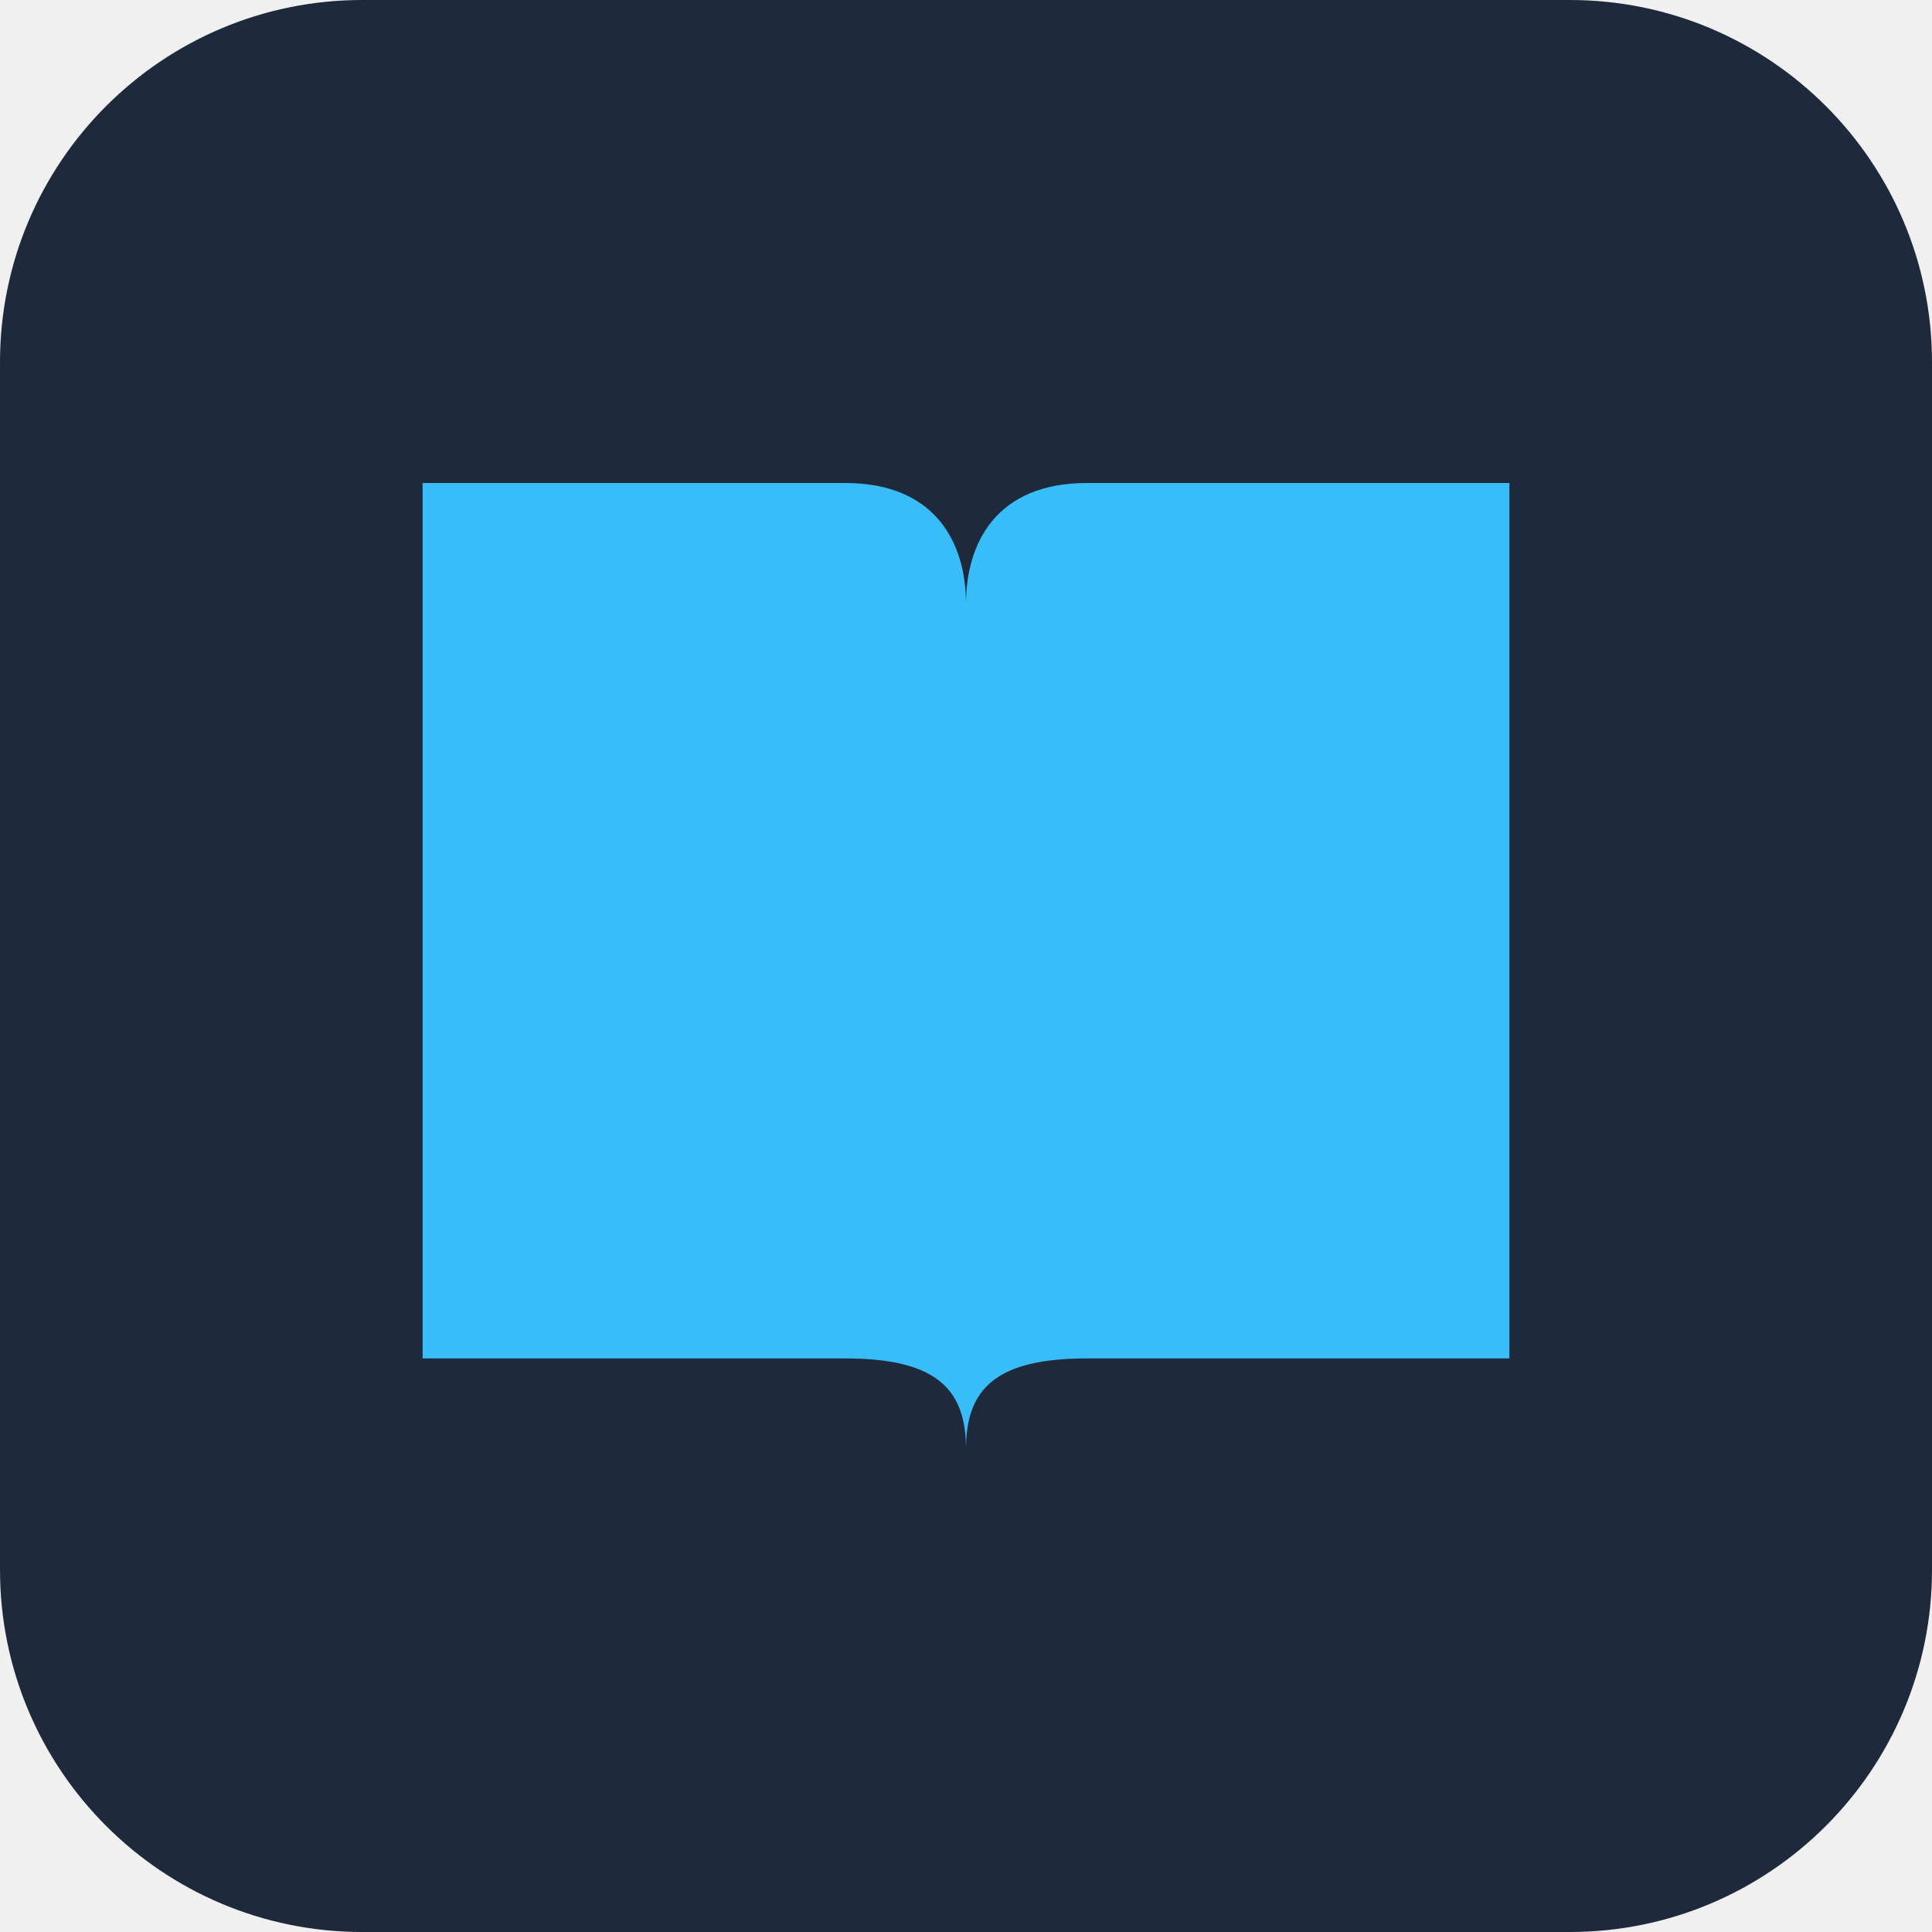
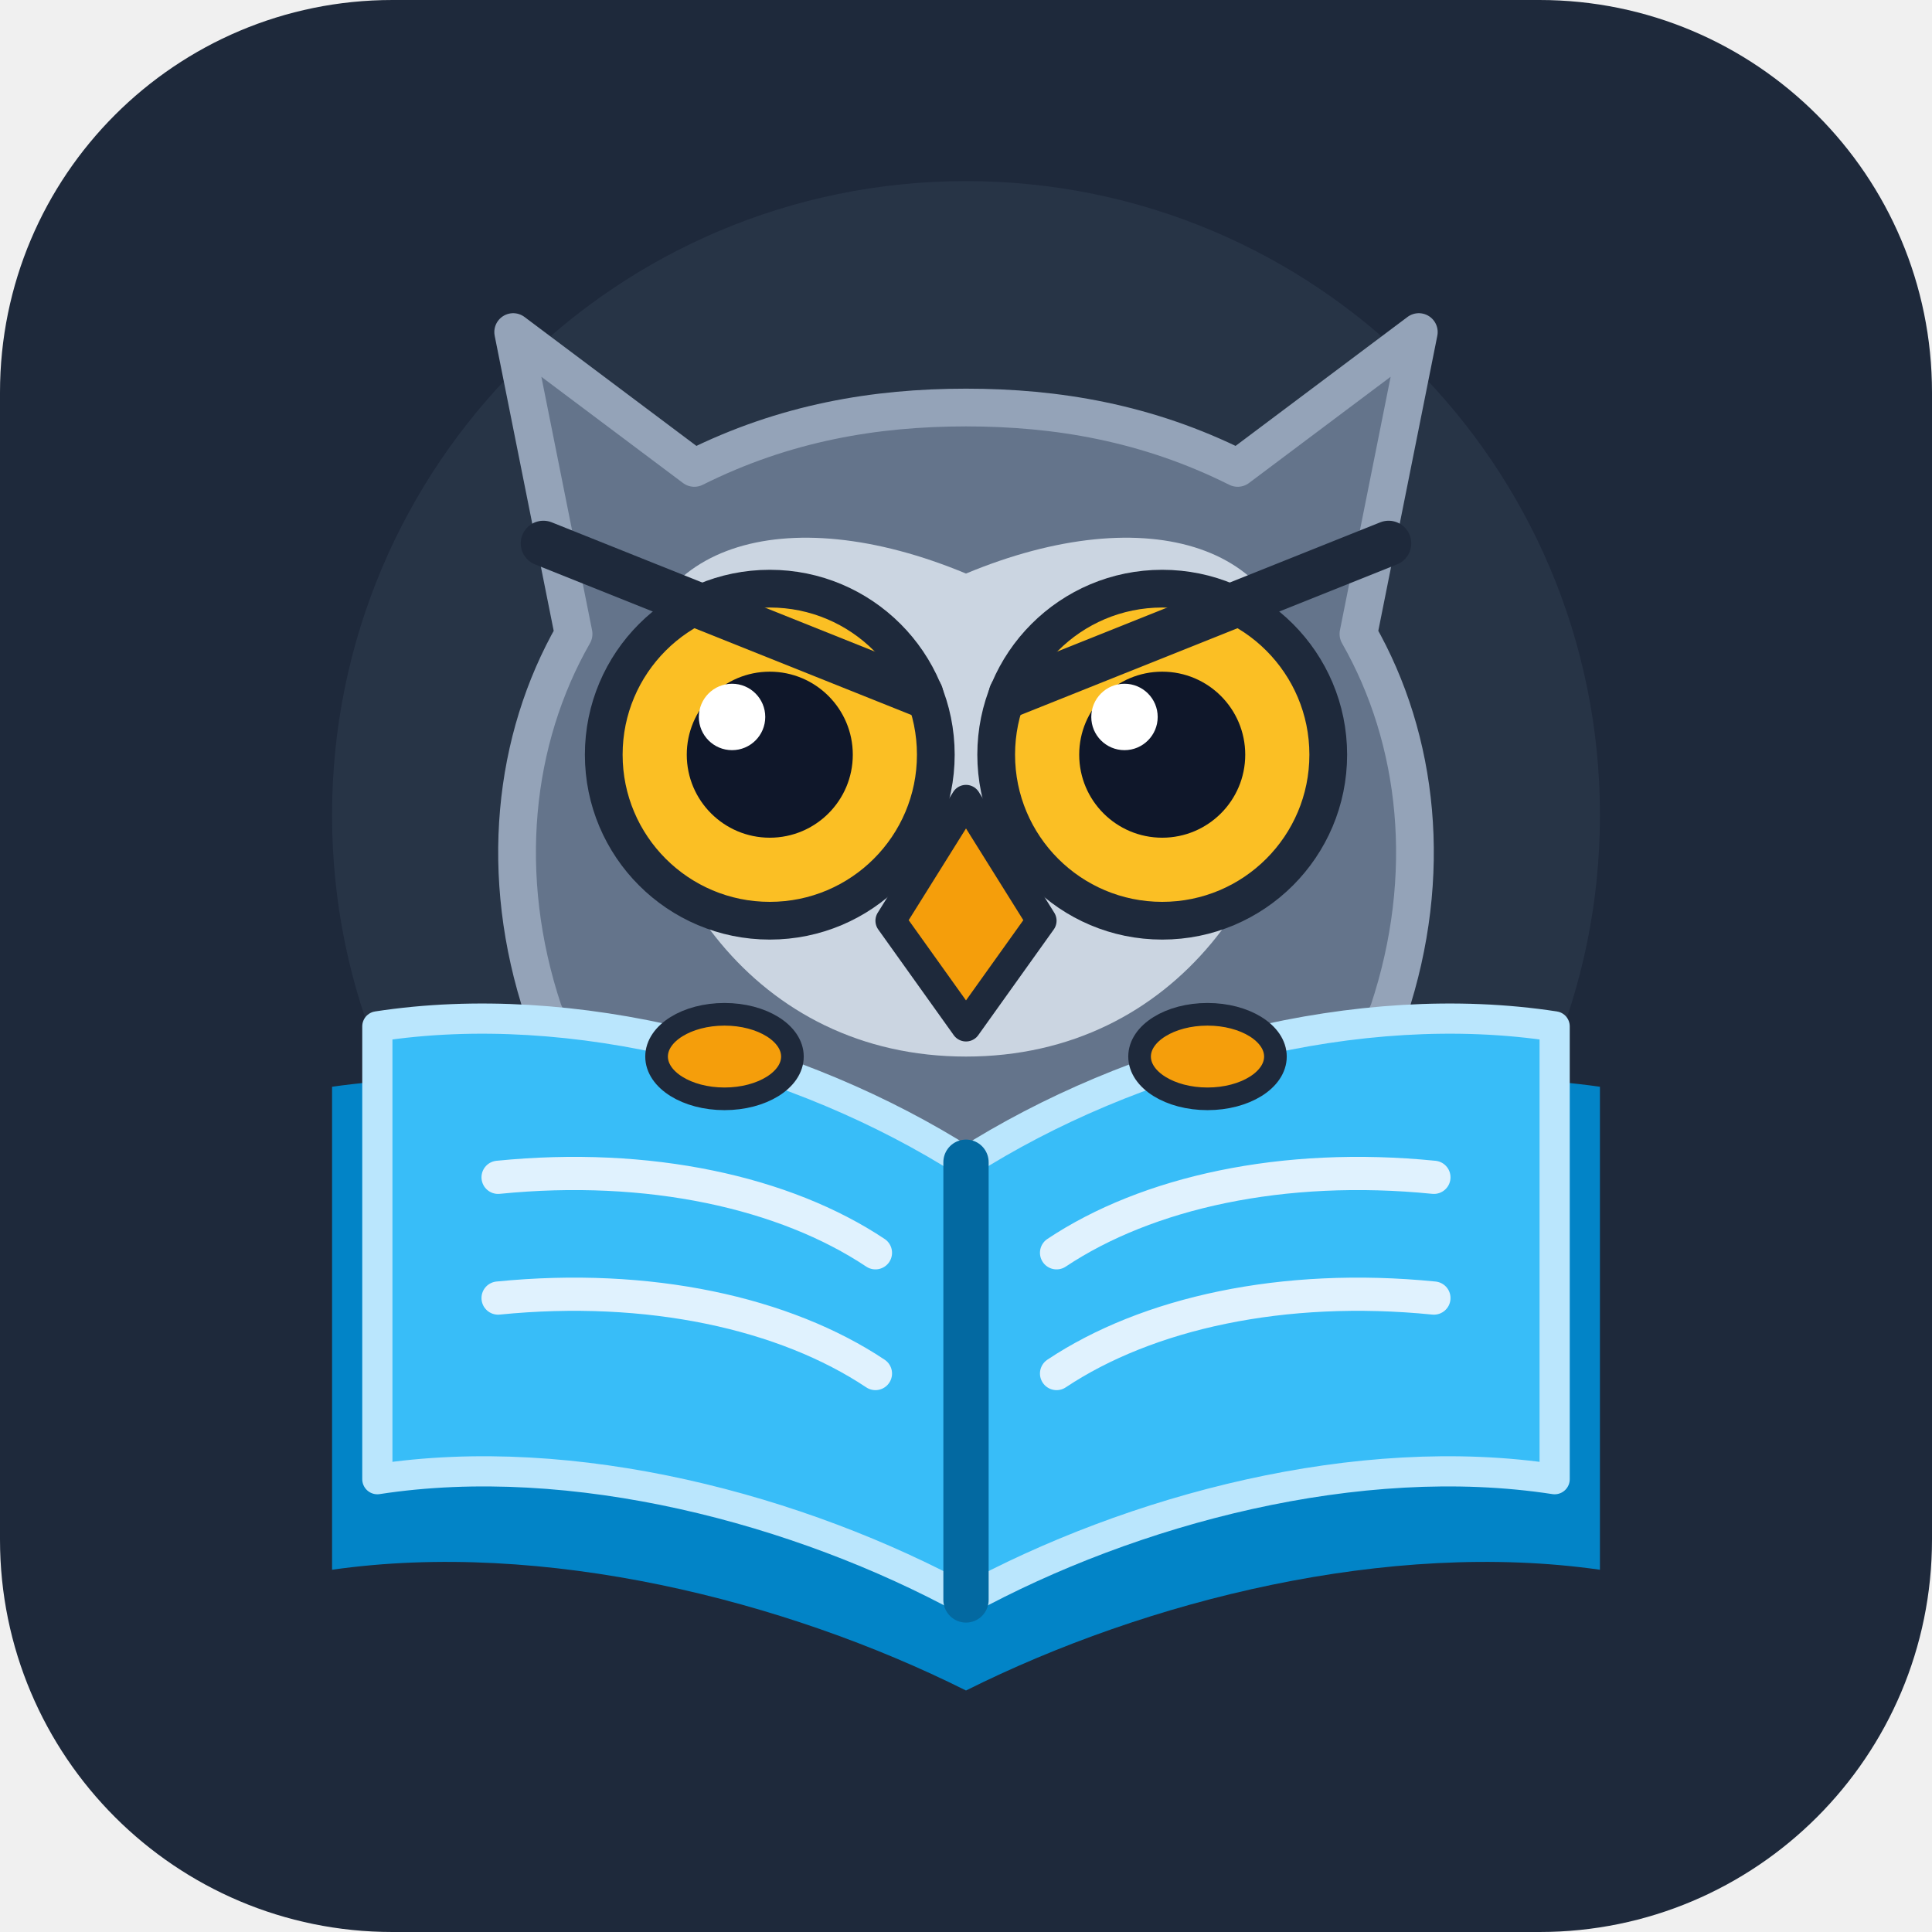
- <svg xmlns="http://www.w3.org/2000/svg" viewBox="0 0 128 128">
-   <rect width="128" height="128" rx="24" fill="#1e293b" />
-   <path d="M28 32h28c6 0 8 4 8 8v56c0-4-2-6-8-6H28V32zm72 0H72c-6 0-8 4-8 8v56c0-4 2-6 8-6h28V32z" fill="#38bdf8" />
+ <svg xmlns="http://www.w3.org/2000/svg" viewBox="0 0 128 128" role="img" aria-label="Chouette érudite et livre ouvert">
+   <rect width="128" height="128" rx="26" fill="#1e293b" />
+   <circle cx="64" cy="54" r="42" fill="#334155" opacity="0.45" />
+   <path d="M34 22 L46 31 C52 28 58 27 64 27 C70 27 76 28 82 31 L94 22 L90 42 C94 49 95 58 92 67 C88 76 77 82 64 82 C51 82 40 76 36 67 C33 58 34 49 38 42 Z" fill="#64748b" stroke="#94a3b8" stroke-width="2.5" stroke-linejoin="round" />
+   <path d="M42 46 C42 36 52 33 64 38 C76 33 86 36 86 46 C86 58 78 70 64 70 C50 70 42 58 42 46 Z" fill="#cbd5e1" />
+   <circle cx="51" cy="50" r="11" fill="#fbbf24" stroke="#1e293b" stroke-width="2.5" />
+   <circle cx="77" cy="50" r="11" fill="#fbbf24" stroke="#1e293b" stroke-width="2.5" />
+   <circle cx="51" cy="50" r="5.5" fill="#0f172a" />
+   <circle cx="77" cy="50" r="5.5" fill="#0f172a" />
+   <circle cx="48.5" cy="47.5" r="2.2" fill="#ffffff" />
+   <circle cx="74.5" cy="47.5" r="2.2" fill="#ffffff" />
+   <path d="M36 36 Q51 42 61 46" fill="none" stroke="#1e293b" stroke-width="3" stroke-linecap="round" />
+   <path d="M92 36 Q77 42 67 46" fill="none" stroke="#1e293b" stroke-width="3" stroke-linecap="round" />
+   <polygon points="64,53 59,61 64,68 69,61" fill="#f59e0b" stroke="#1e293b" stroke-width="2" stroke-linejoin="round" />
+   <path d="M22 72 C36 70 52 74 64 81 C76 74 92 70 106 72 L106 104 C92 102 76 106 64 112 C52 106 36 102 22 104 Z" fill="#0284c7" />
+   <path d="M25 68 C38 66 53 70 64 77 C75 70 90 66 103 68 L103 98 C90 96 75 100 64 106 C53 100 38 96 25 98 Z" fill="#38bdf8" stroke="#bae6fd" stroke-width="2" stroke-linejoin="round" />
+   <line x1="64" y1="77" x2="64" y2="106" stroke="#0369a1" stroke-width="3" stroke-linecap="round" />
+   <path d="M33 78 C43 77 52 79 58 83" fill="none" stroke="#e0f2fe" stroke-width="2.2" stroke-linecap="round" />
+   <path d="M33 86 C43 85 52 87 58 91" fill="none" stroke="#e0f2fe" stroke-width="2.2" stroke-linecap="round" />
+   <path d="M95 78 C85 77 76 79 70 83" fill="none" stroke="#e0f2fe" stroke-width="2.2" stroke-linecap="round" />
+   <path d="M95 86 C85 85 76 87 70 91" fill="none" stroke="#e0f2fe" stroke-width="2.2" stroke-linecap="round" />
+   <ellipse cx="48" cy="70" rx="4.5" ry="2.8" fill="#f59e0b" stroke="#1e293b" stroke-width="1.5" />
+   <ellipse cx="80" cy="70" rx="4.5" ry="2.8" fill="#f59e0b" stroke="#1e293b" stroke-width="1.5" />
</svg>
